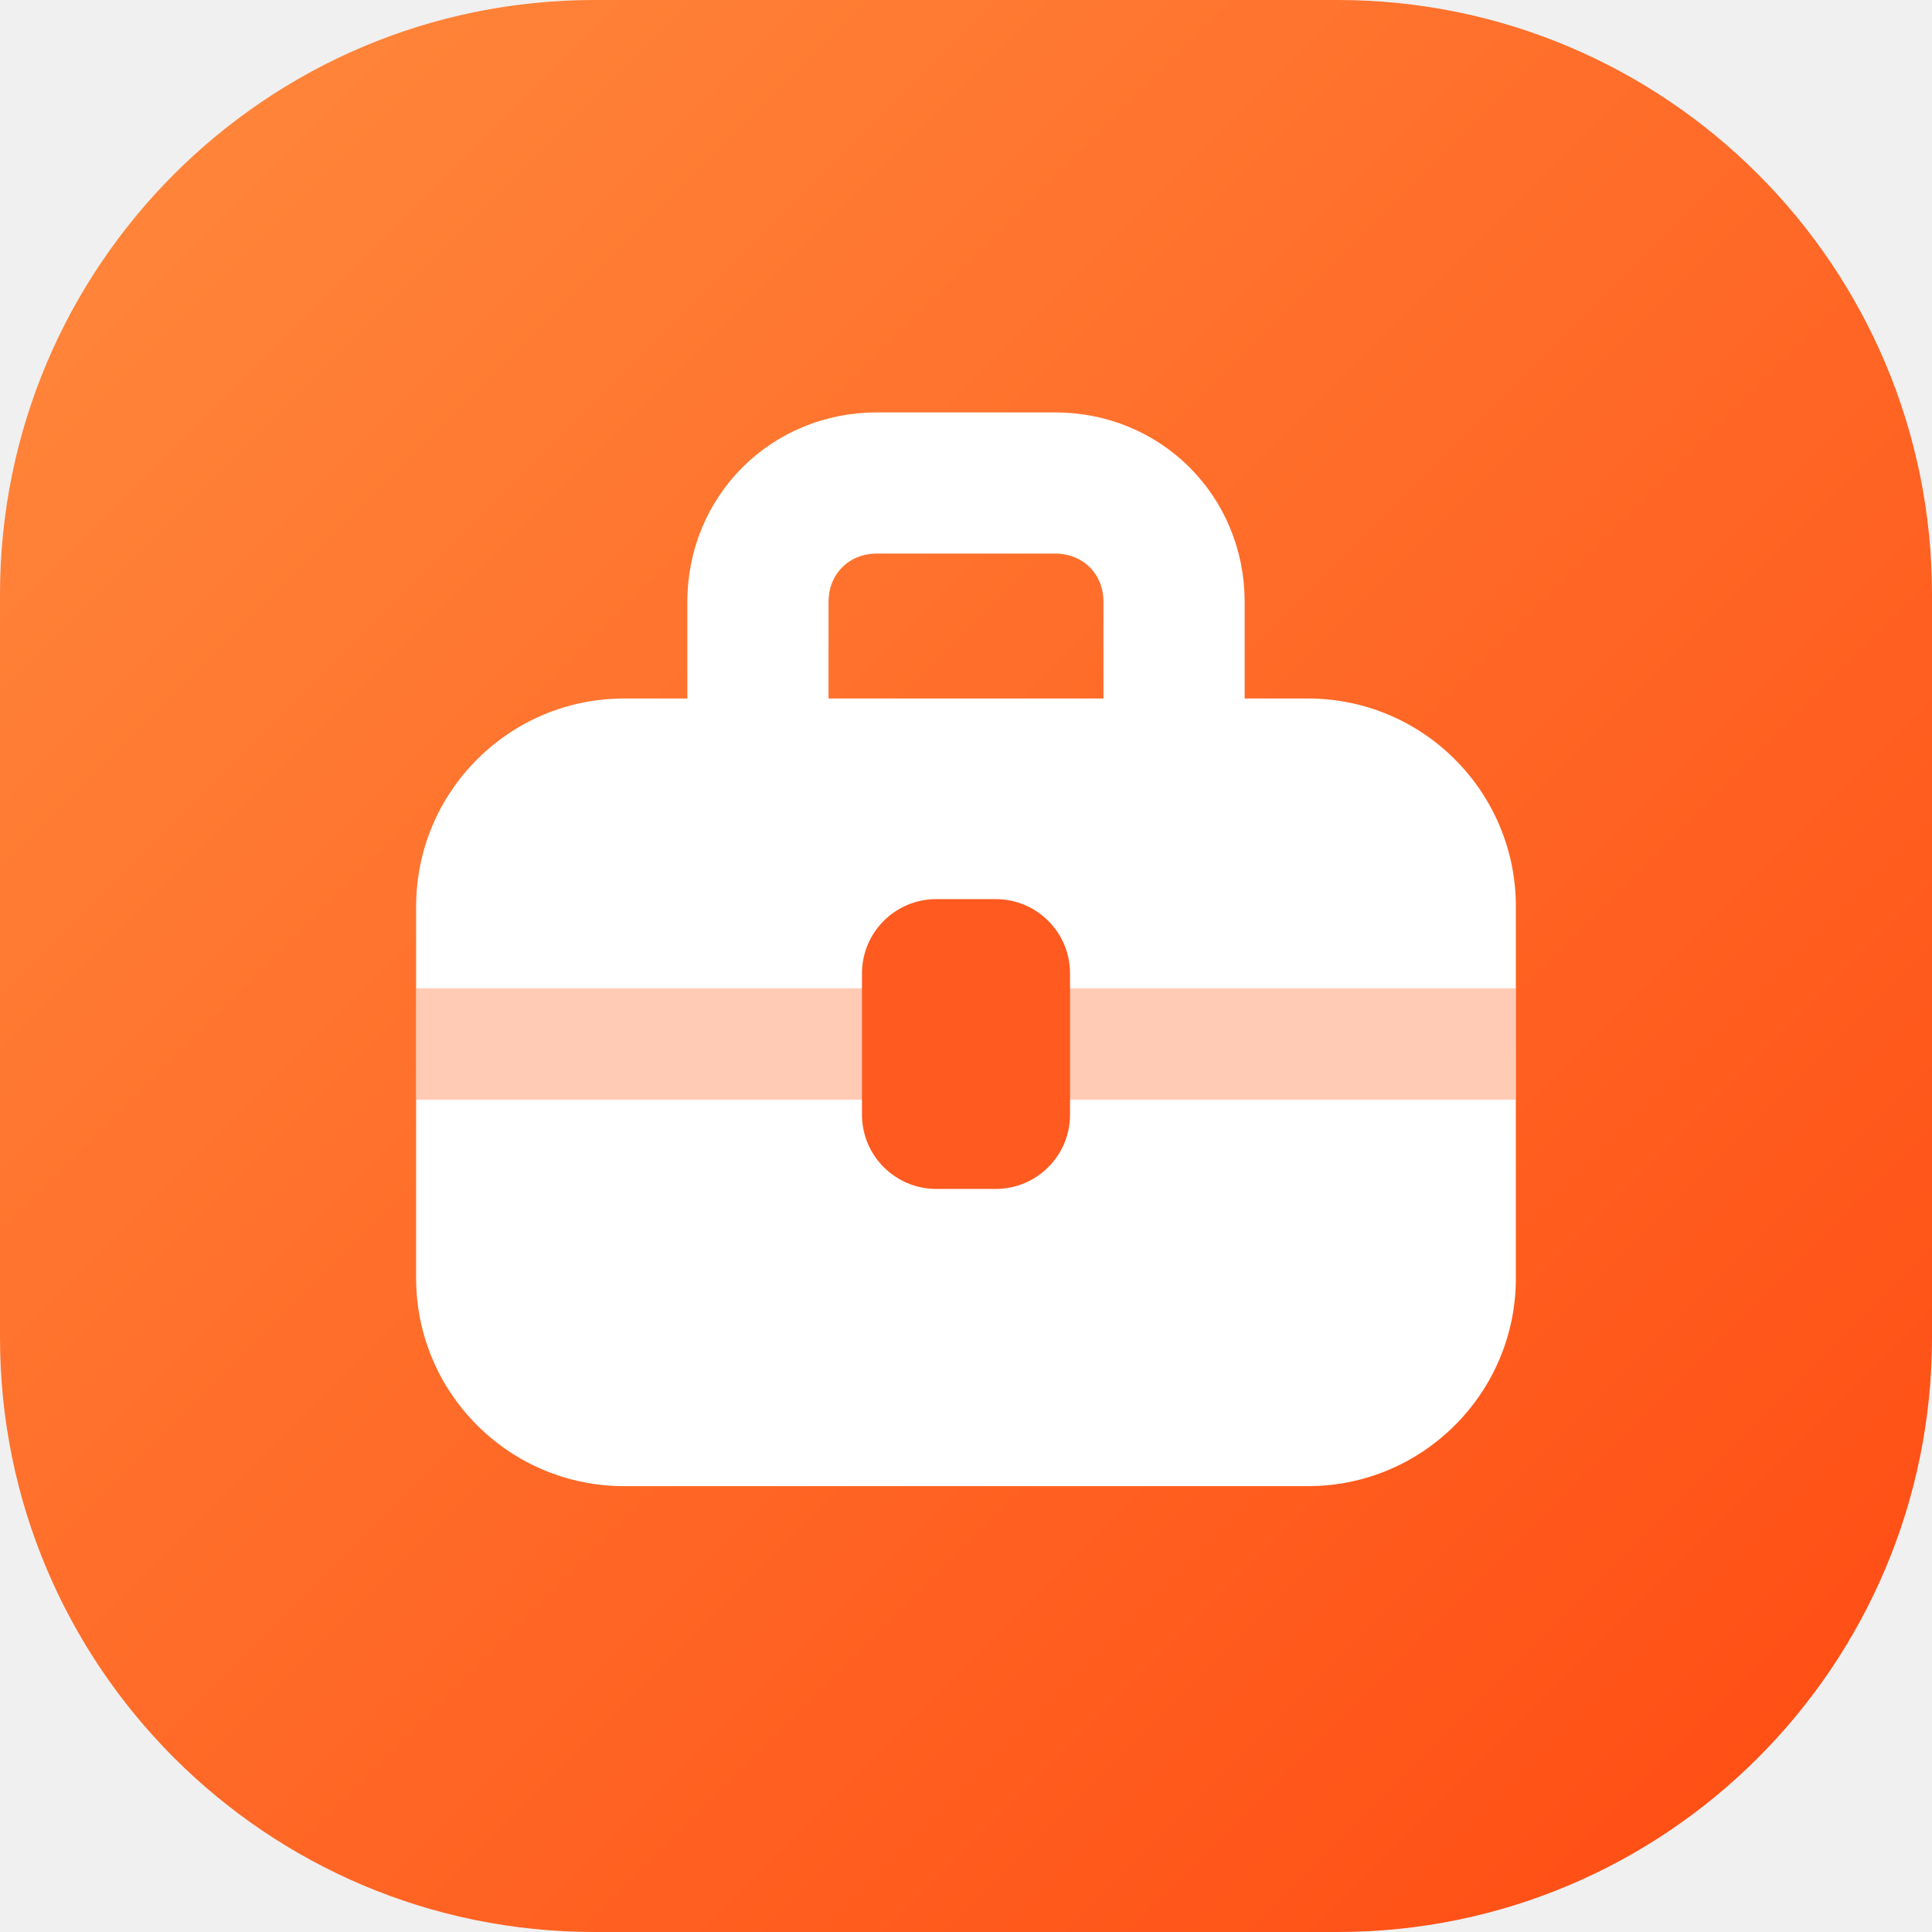
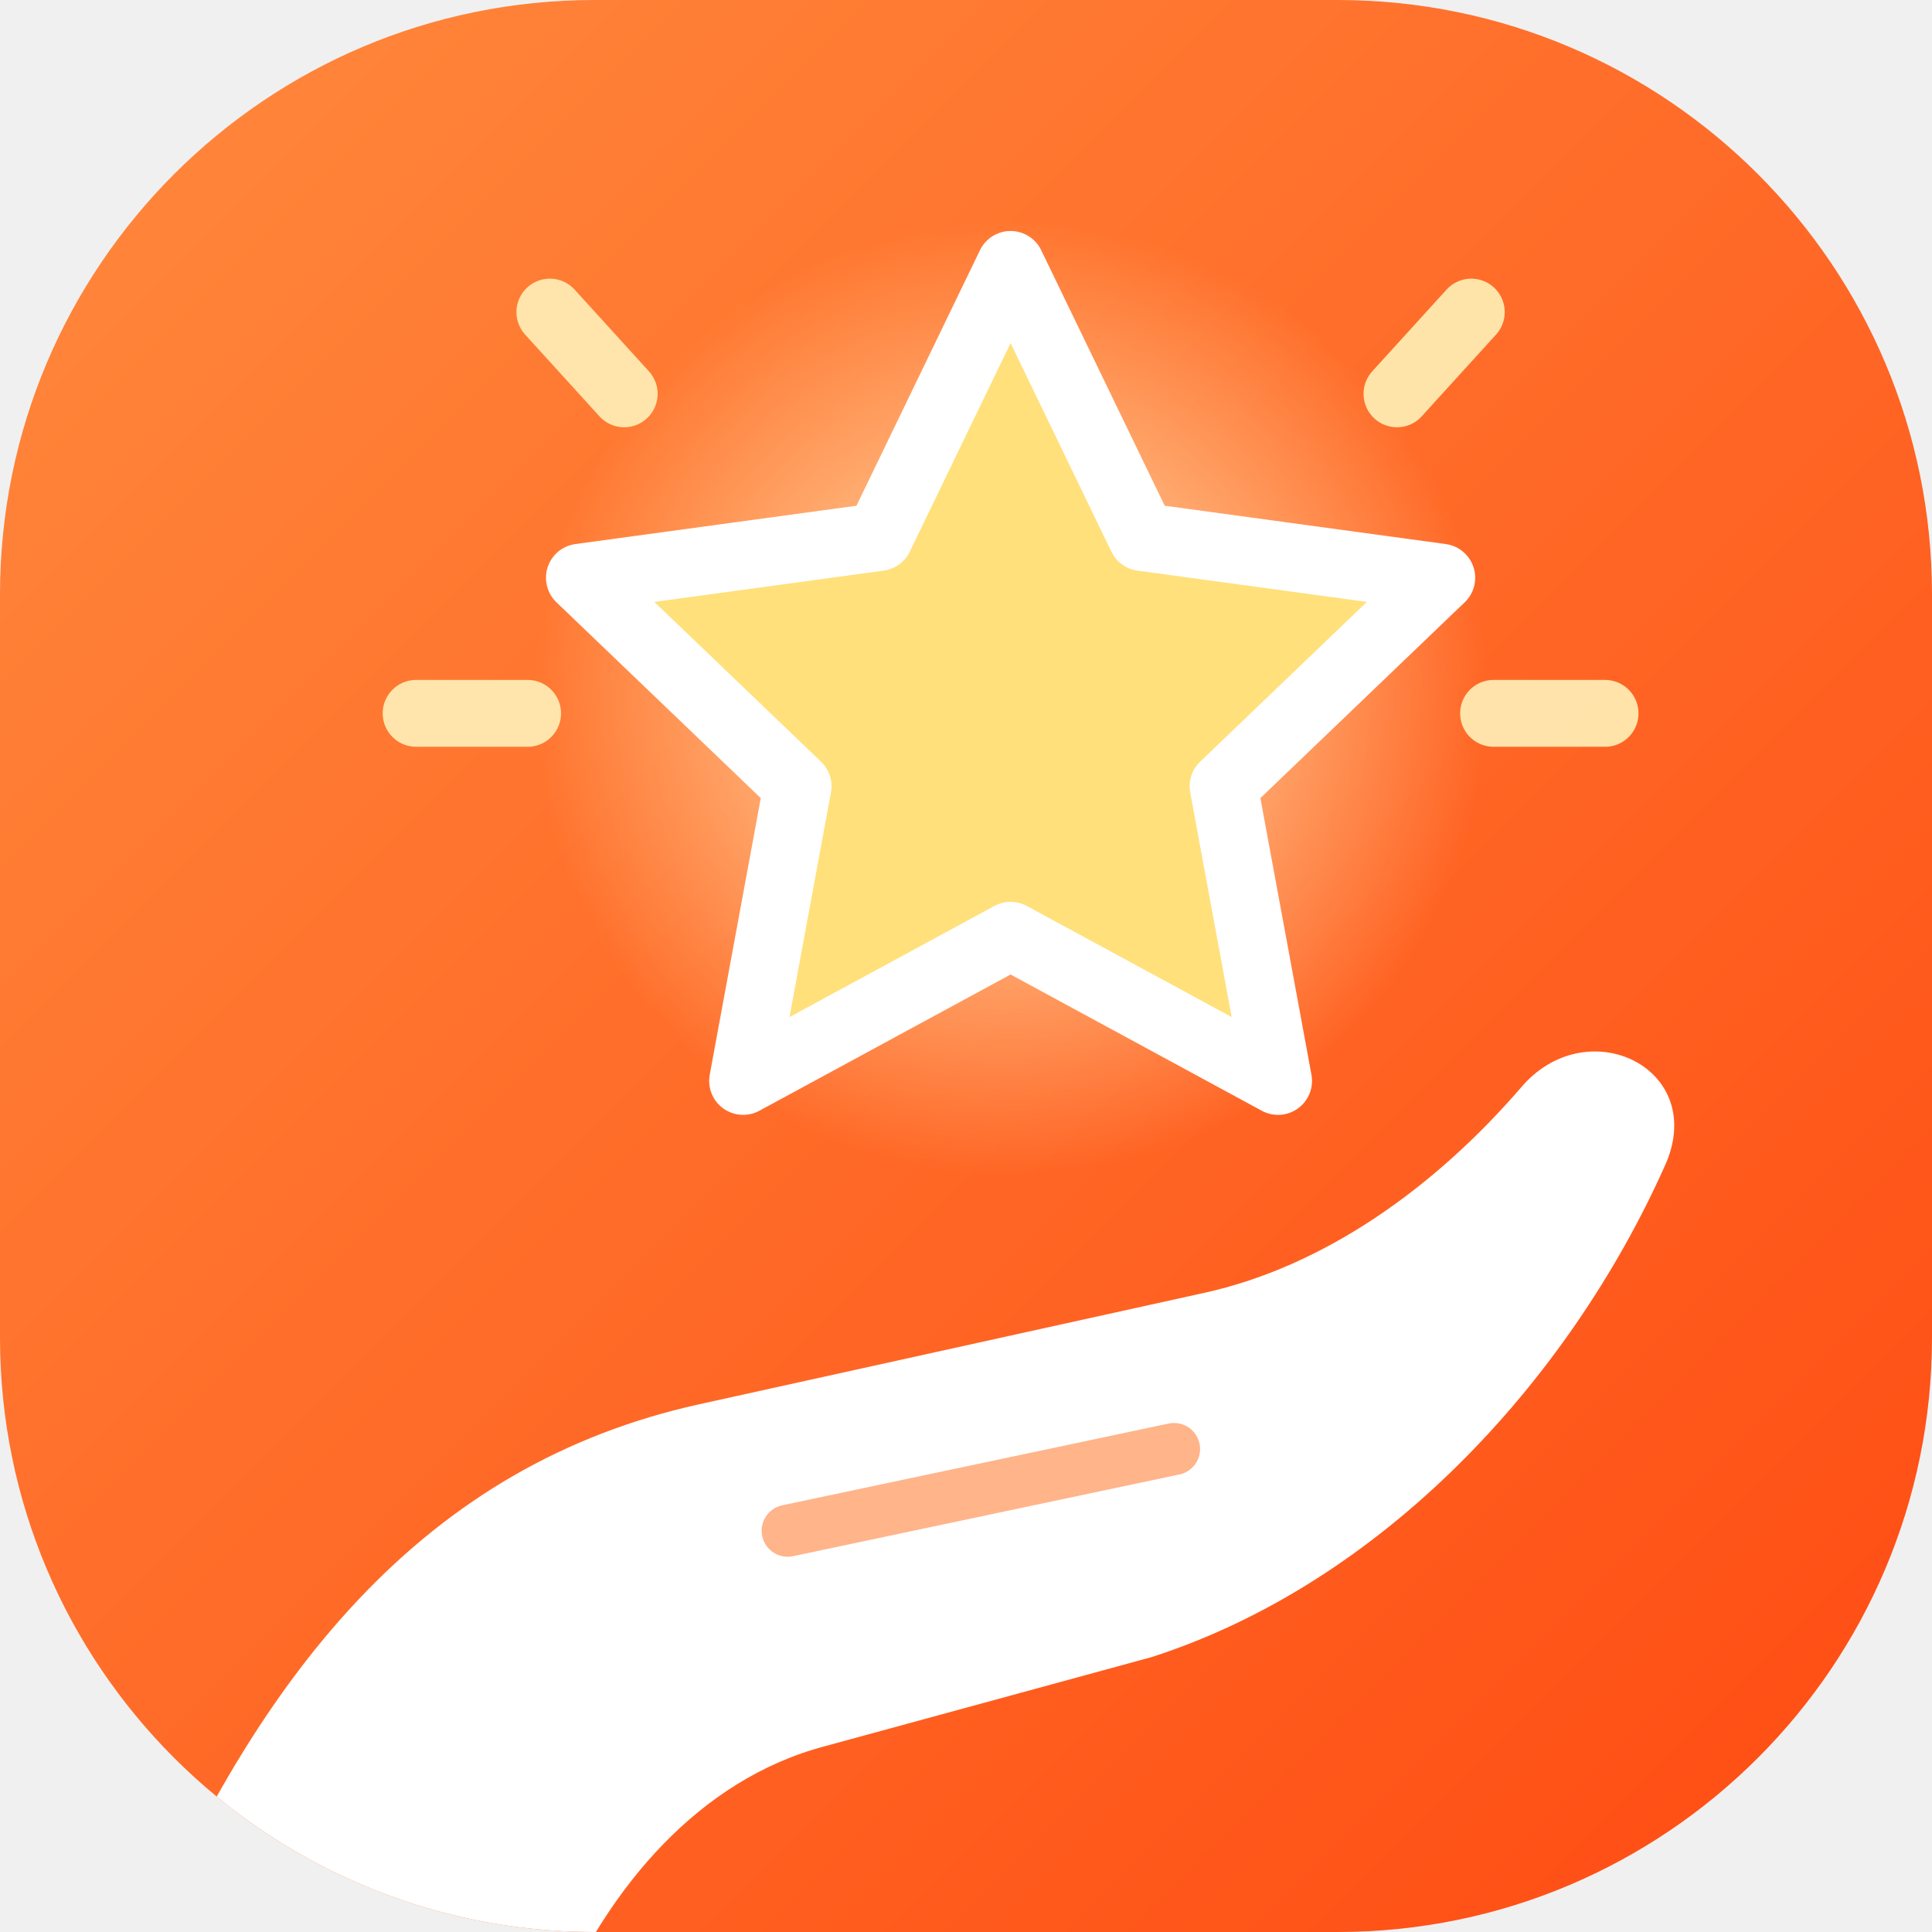
<svg xmlns="http://www.w3.org/2000/svg" viewBox="0 0 26 26">
  <defs>
    <linearGradient id="g" x1="0" y1="0" x2="1" y2="1">
      <stop offset="0" stop-color="#FF8A3D" />
      <stop offset="1" stop-color="#FF4A12" />
    </linearGradient>
+     <radialGradient id="w" cx=".5" cy=".5" r=".5">
+       <stop offset="0" stop-color="#FFF6C8" stop-opacity=".9" />
+       <stop offset="1" stop-color="#FFF6C8" stop-opacity="0" />
+     </radialGradient>
+     <clipPath id="c">
+       <rect width="26" height="26" rx="8" />
+     </clipPath>
  </defs>
  <rect width="26" height="26" rx="8" fill="url(#g)" />
-   <path d="M10.2 9.6V8.1c0-.9.7-1.6 1.6-1.6h2.4c.9 0 1.6.7 1.6 1.6v1.5" fill="none" stroke="#fff" stroke-width="1.9" stroke-linecap="round" />
-   <rect x="5.6" y="9.4" width="14.8" height="10.6" rx="2.8" fill="#fff" />
-   <rect x="5.6" y="13.3" width="14.8" height="1.5" fill="#FF6A2B" opacity=".35" />
-   <rect x="11.6" y="12.1" width="2.8" height="3.9" rx="1" fill="#FF5A1F" />
+   <g clip-path="url(#c)">
+     <circle cx="13.6" cy="9.4" r="6.4" fill="url(#w)" />
+     <g stroke="#FFF1B8" stroke-width=".9" stroke-linecap="round" opacity=".9">
+       <path d="M7.4 4.2l1 1.1M19.8 4.2l-1 1.1M5.6 9.6h1.5M20.1 9.6h1.5" />
+     </g>
+     <path transform="translate(13.6 9.3) scale(1.22) translate(-13.6 -9.3)" d="M13.6 4.6l1.45 3 3.3.45-2.4 2.3.6 3.25-2.95-1.6-2.95 1.6.6-3.25-2.4-2.3 3.3-.45z" fill="#FFE07A" stroke="#FFFFFF" stroke-width=".75" stroke-linejoin="round" />
+     <path d="M1.6 27C3.4 22.4 5.8 19.7 9.4 18.9l6.8-1.5c1.6-.35 3.1-1.4 4.3-2.8.9-1 2.5-.2 1.9 1.1-1.3 2.9-3.8 5.6-6.9 6.6l-4.4 1.2c-1.7.45-2.9 1.9-3.6 3.5z" fill="#FFFFFF" />
+     <path d="M10.6 20.6l5.2-1.1" stroke="#FFB48A" stroke-width=".7" stroke-linecap="round" />
+   </g>
</svg>
